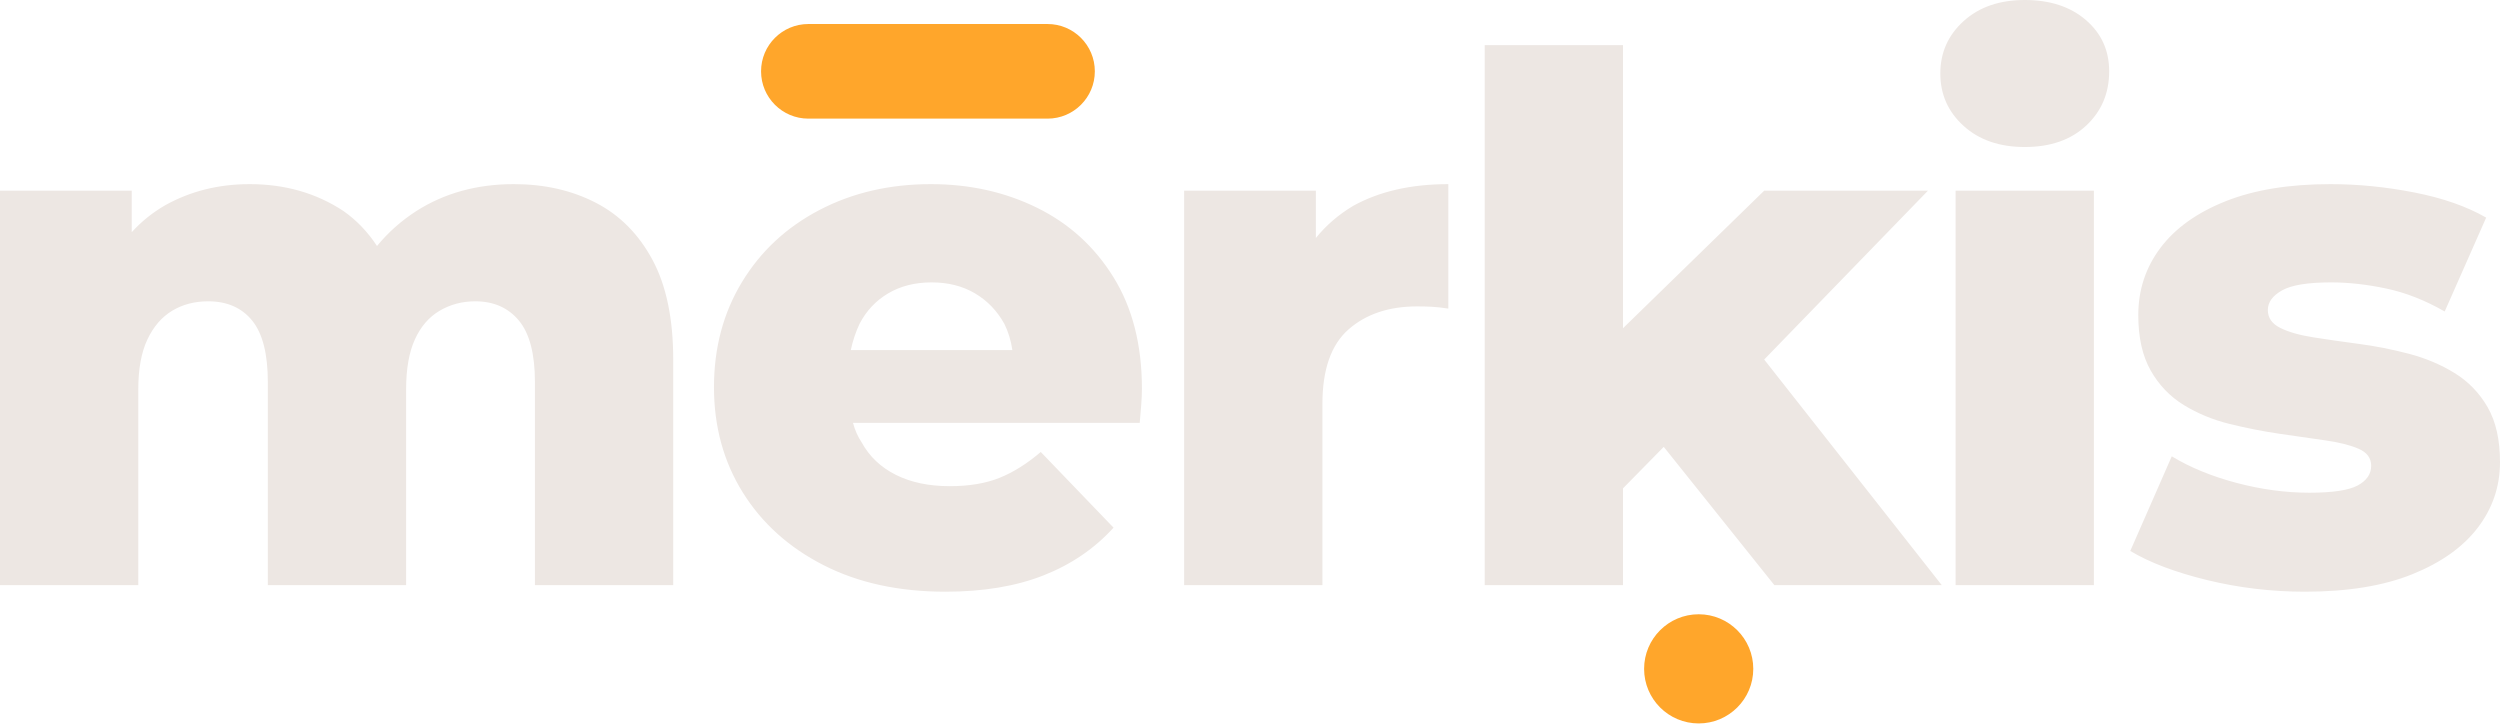
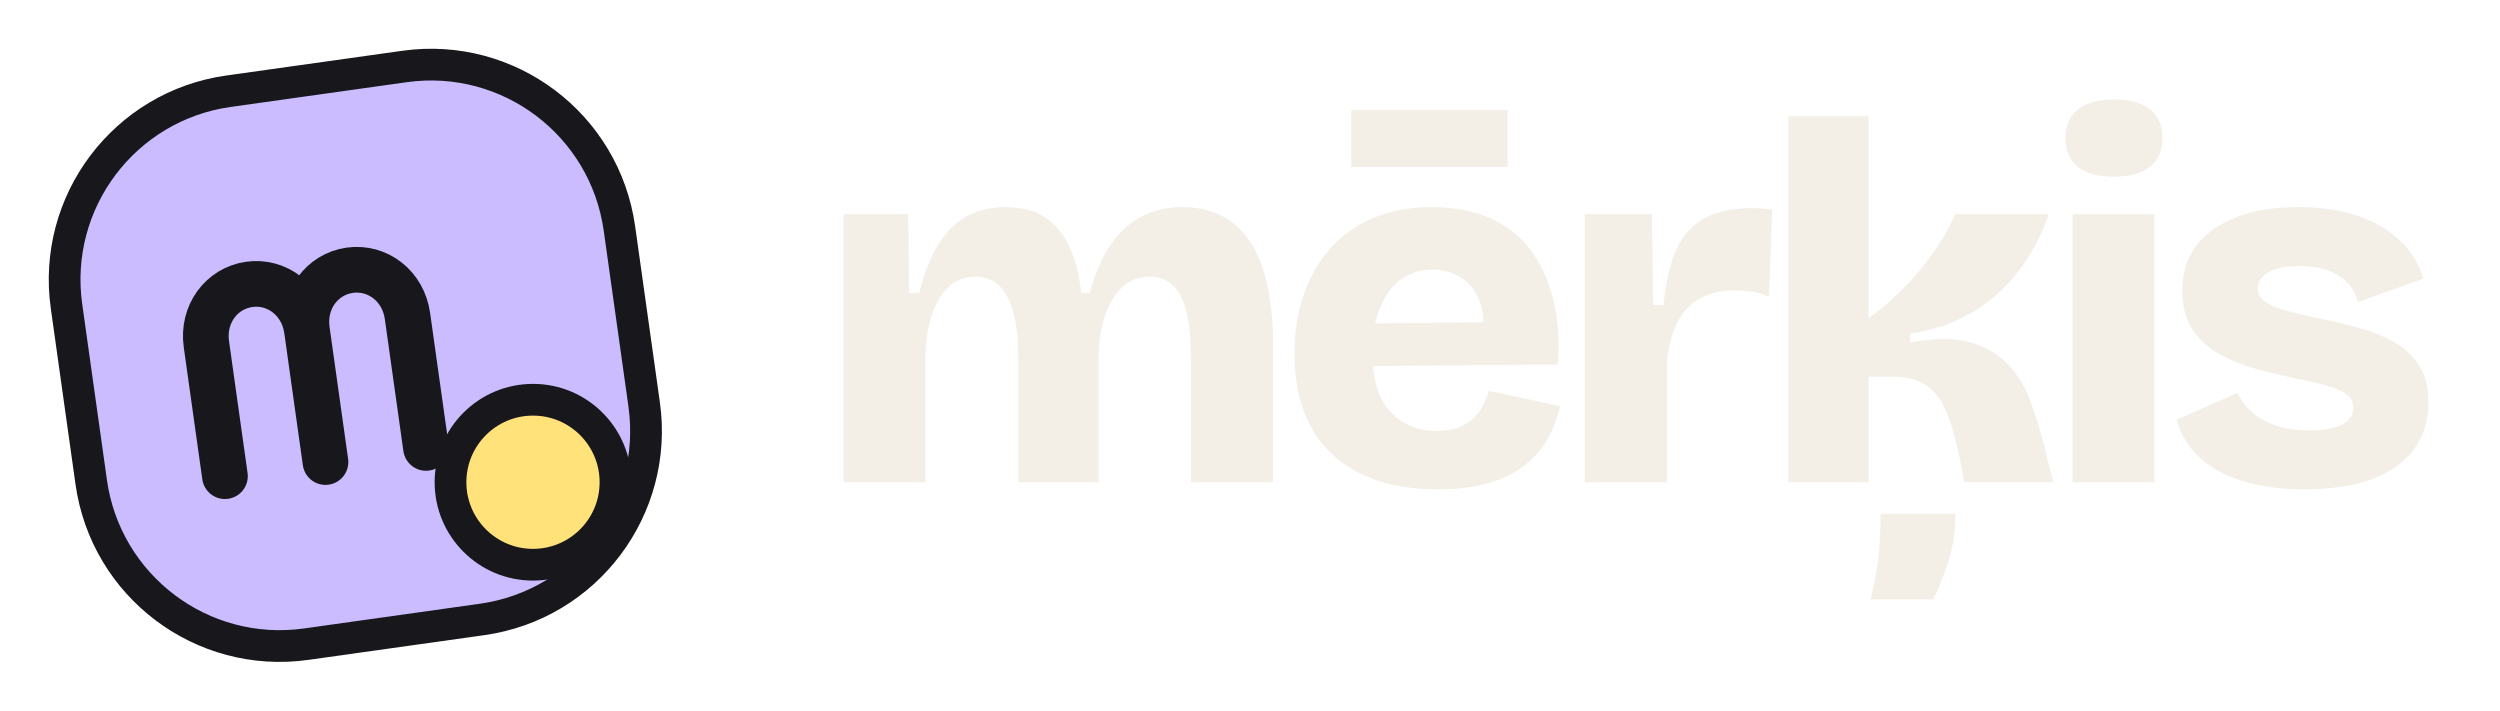
- <svg xmlns="http://www.w3.org/2000/svg" viewBox="6.1 -80.4 343.5 99.4">
-   <path d="M25.10 0L6.10 0L6.10-54.20L24.20-54.20L24.20-48.50Q26.20-50.70 28.80-52.20L28.80-52.20Q34-55.10 40.40-55.10L40.40-55.10Q47.70-55.10 53.30-51.40L53.30-51.40Q56-49.50 57.90-46.60L57.90-46.60Q60.20-49.40 63.30-51.40L63.30-51.40Q69.10-55.10 76.70-55.10L76.70-55.10Q83-55.10 87.95-52.55Q92.90-50 95.75-44.70Q98.60-39.40 98.60-31L98.60-31L98.60 0L79.60 0L79.60-27.90Q79.60-33.70 77.40-36.35Q75.20-39 71.40-39L71.40-39Q68.70-39 66.50-37.70Q64.30-36.40 63.10-33.75Q61.90-31.10 61.90-26.90L61.90-26.90L61.90 0L42.90 0L42.90-27.90Q42.90-33.70 40.75-36.35Q38.60-39 34.70-39L34.70-39Q31.90-39 29.75-37.70Q27.60-36.40 26.35-33.75Q25.10-31.10 25.10-26.90L25.10-26.90L25.10 0ZM136 0.90L136 0.90Q126.40 0.90 119.25-2.75Q112.10-6.40 108.15-12.75Q104.20-19.10 104.20-27.20Q104.20-35.30 108.05-41.65Q111.90-48 118.70-51.55Q125.50-55.10 134-55.10L134-55.10Q142-55.10 148.60-51.85Q155.20-48.60 159.10-42.30Q163-36 163-27L163-27Q163-26 162.90-24.70Q162.80-23.40 162.70-22.30L162.70-22.30L123.30-22.30Q123.70-20.80 124.50-19.60L124.50-19.60Q126.10-16.70 129.20-15.15Q132.30-13.60 136.60-13.60L136.60-13.60Q140.60-13.60 143.45-14.75Q146.30-15.90 149.10-18.30L149.10-18.30L159.10-7.90Q155.20-3.60 149.50-1.35Q143.80 0.90 136 0.90ZM123-32.30L123-32.30L145.20-32.30Q144.90-34.30 144.10-35.90L144.10-35.90Q142.60-38.60 140.05-40.10Q137.50-41.60 134.10-41.60Q130.70-41.60 128.15-40.10Q125.60-38.60 124.20-35.90L124.20-35.90Q123.40-34.20 123-32.30ZM187.80 0L168.80 0L168.80-54.20L186.90-54.20L186.90-47.70Q189-50.30 192-52.10L192-52.10Q197.40-55.10 205.10-55.10L205.10-55.10L205.10-38Q203.80-38.20 202.85-38.25Q201.90-38.30 200.80-38.30L200.80-38.30Q195-38.30 191.40-35.15Q187.80-32 187.80-24.90L187.80-24.90L187.80 0ZM229.10 0L210.10 0L210.10-74.20L229.10-74.20L229.10-35.30L248.50-54.20L271-54.20L248.50-31L272.90 0L249.90 0L234.70-19L229.10-13.30L229.10 0ZM293.80 0L274.80 0L274.80-54.20L293.80-54.20L293.80 0ZM284.30-60.20L284.30-60.20Q279.10-60.20 275.90-63.10Q272.70-66 272.70-70.30L272.70-70.30Q272.70-74.60 275.90-77.50Q279.10-80.40 284.30-80.40L284.30-80.40Q289.50-80.40 292.70-77.65Q295.90-74.90 295.90-70.60L295.90-70.60Q295.90-66.10 292.75-63.15Q289.60-60.20 284.30-60.20ZM322.80 0.90L322.80 0.90Q315.90 0.90 309.35-0.70Q302.80-2.30 298.80-4.70L298.80-4.70L304.50-17.70Q308.30-15.40 313.40-14.05Q318.50-12.70 323.40-12.70L323.40-12.70Q328.20-12.70 330.05-13.70Q331.90-14.70 331.90-16.40L331.90-16.40Q331.90-18 330.15-18.75Q328.40-19.50 325.55-19.90Q322.70-20.30 319.30-20.80Q315.90-21.30 312.45-22.15Q309-23 306.15-24.75Q303.30-26.50 301.60-29.50Q299.90-32.50 299.90-37.10L299.90-37.10Q299.90-42.30 302.95-46.35Q306-50.40 311.90-52.75Q317.80-55.10 326.30-55.10L326.30-55.10Q332-55.10 337.85-53.95Q343.70-52.80 347.70-50.50L347.70-50.50L342-37.60Q338-39.90 334-40.75Q330-41.60 326.40-41.60L326.40-41.60Q321.60-41.60 319.65-40.50Q317.70-39.40 317.70-37.80L317.70-37.80Q317.70-36.20 319.40-35.35Q321.10-34.50 323.95-34.05Q326.80-33.60 330.20-33.15Q333.60-32.70 337.05-31.80Q340.50-30.90 343.35-29.15Q346.20-27.40 347.90-24.45Q349.60-21.50 349.60-16.90L349.60-16.90Q349.60-11.90 346.55-7.90Q343.50-3.90 337.55-1.50Q331.60 0.90 322.80 0.90Z" fill="#ede7e3" />
-   <rect x="110.67" y="-77.1" width="45.86" height="13" rx="6.5" fill="#ffa62b" />
-   <circle cx="239.5" cy="11.5" r="7.5" fill="#ffa62b" />
+ <svg xmlns="http://www.w3.org/2000/svg" viewBox="0 0 197 56">
+   <g transform="translate(2 2) scale(1)">
+     <g transform="rotate(-8 26 26)">
+       <rect x="4" y="4" width="44" height="44" rx="15" fill="#cbbcff" stroke="#17171c" stroke-width="2.5" />
+       <path d="M14.5 34V23.5c0-2.4 1.8-4.2 4-4.2s4 1.8 4 4.2V34M22.5 23.5c0-2.4 1.8-4.2 4-4.2s4 1.8 4 4.2V34" fill="none" stroke="#17171c" stroke-width="3.6" stroke-linecap="round" />
+     </g>
+     <circle cx="40" cy="36" r="6.5" fill="#ffe27a" stroke="#17171c" stroke-width="2.5" />
+   </g>
+   <path d="M72.92 38L66.48 38L66.48 16.88L71.56 16.88L71.64 23.08L72.44 23.08Q73 20.80 73.92 19.30Q74.84 17.80 76.16 17.06Q77.48 16.32 79.24 16.32L79.24 16.32Q81.08 16.32 82.30 17.10Q83.52 17.88 84.24 19.38Q84.96 20.88 85.20 23.08L85.20 23.08L85.88 23.08Q86.52 20.72 87.56 19.22Q88.60 17.72 90.04 17.02Q91.48 16.32 93.16 16.32L93.16 16.32Q94.96 16.32 96.30 17.02Q97.64 17.72 98.54 19.10Q99.44 20.48 99.88 22.54Q100.32 24.60 100.32 27.32L100.32 27.32L100.32 38L93.84 38L93.84 28.12Q93.84 26 93.50 24.60Q93.16 23.20 92.44 22.50Q91.72 21.80 90.60 21.80L90.60 21.80Q89.32 21.80 88.42 22.64Q87.52 23.48 87.04 24.98Q86.56 26.48 86.56 28.36L86.56 28.36L86.56 38L80.24 38L80.24 28.24Q80.24 26.04 79.86 24.64Q79.48 23.24 78.74 22.52Q78 21.80 76.88 21.80L76.88 21.80Q75.60 21.80 74.72 22.64Q73.84 23.48 73.38 24.98Q72.92 26.48 72.92 28.36L72.92 28.36L72.92 38ZM113.24 38.56L113.24 38.56Q110.60 38.56 108.52 37.86Q106.44 37.16 104.98 35.80Q103.52 34.44 102.76 32.44Q102 30.44 102 27.84L102 27.84Q102 25.32 102.74 23.20Q103.48 21.08 104.86 19.54Q106.24 18 108.26 17.16Q110.28 16.32 112.80 16.32L112.80 16.32Q115.36 16.32 117.30 17.14Q119.24 17.96 120.50 19.56Q121.76 21.16 122.36 23.46Q122.96 25.76 122.76 28.72L122.76 28.72L108.20 28.84Q108.40 31.28 109.60 32.48L109.60 32.48Q111 33.96 113.20 33.96L113.20 33.96Q114.28 33.96 115 33.66Q115.72 33.36 116.18 32.90Q116.64 32.44 116.90 31.88Q117.16 31.32 117.32 30.80L117.32 30.80L122.92 32Q122.60 33.48 121.90 34.68Q121.20 35.88 120.02 36.76Q118.84 37.64 117.18 38.10Q115.52 38.56 113.24 38.56ZM108.36 25.48L108.36 25.48L116.88 25.40Q116.88 24.40 116.56 23.64L116.56 23.64Q116.04 22.40 115.04 21.82Q114.04 21.24 112.88 21.24L112.88 21.24Q111.48 21.24 110.42 22Q109.36 22.76 108.76 24.20L108.76 24.20Q108.52 24.76 108.36 25.48ZM118.80 13.16L106.48 13.16L106.48 8.68L118.80 8.68L118.80 13.16ZM131.36 38L124.88 38L124.88 16.88L130.16 16.88L130.28 24.04L131.08 24.04Q131.36 21.24 132.14 19.58Q132.92 17.92 134.38 17.16Q135.84 16.40 138 16.40L138 16.40Q138.32 16.40 138.72 16.42Q139.12 16.44 139.64 16.52L139.64 16.52L139.40 23.40Q138.76 23.08 138.02 22.98Q137.28 22.88 136.72 22.88L136.72 22.88Q135.16 22.88 134.02 23.48Q132.88 24.08 132.22 25.32Q131.56 26.56 131.36 28.44L131.36 28.44L131.36 38ZM147.24 38L140.92 38L140.92 9.16L147.24 9.16L147.24 25.08Q148.40 24.24 149.42 23.28Q150.44 22.32 151.30 21.28Q152.16 20.24 152.86 19.14Q153.56 18.04 154.08 16.88L154.08 16.88L161.44 16.88Q160.92 18.44 160 19.98Q159.08 21.52 157.76 22.82Q156.44 24.12 154.62 25.04Q152.80 25.96 150.52 26.28L150.52 26.28L150.52 27Q153.40 26.44 155.26 26.98Q157.12 27.52 158.24 28.72Q159.36 29.92 159.96 31.52Q160.56 33.12 160.96 34.68L160.96 34.68L161.80 38L154.80 38L154.40 36Q154 34.04 153.46 32.64Q152.92 31.24 151.92 30.46Q150.92 29.68 149.04 29.68L149.04 29.68L147.24 29.68L147.24 38ZM152.36 47.24L147.40 47.24Q148 44.76 148.10 43.12Q148.20 41.48 148.20 40.48L148.20 40.48L154.08 40.48Q154.08 42.68 153.48 44.40Q152.88 46.12 152.36 47.24L152.36 47.24ZM169.76 38L163.32 38L163.32 16.88L169.76 16.88L169.76 38ZM166.56 13.92L166.56 13.92Q164.72 13.92 163.74 13.14Q162.76 12.36 162.76 10.92L162.76 10.92Q162.76 9.40 163.74 8.62Q164.72 7.84 166.56 7.84L166.56 7.84Q168.44 7.84 169.42 8.62Q170.40 9.40 170.40 10.88L170.40 10.88Q170.40 12.36 169.42 13.14Q168.44 13.92 166.56 13.92ZM181.60 38.56L181.60 38.56Q179.48 38.56 177.76 38.18Q176.04 37.80 174.76 37.08Q173.48 36.36 172.66 35.34Q171.84 34.32 171.52 33.08L171.52 33.08L176.32 30.96Q176.60 31.64 177.30 32.34Q178.00 33.04 179.18 33.48Q180.36 33.92 182.04 33.92L182.04 33.92Q183.64 33.92 184.54 33.46Q185.44 33 185.44 32.12L185.44 32.12Q185.44 31.48 184.94 31.10Q184.44 30.72 183.44 30.42Q182.44 30.12 180.96 29.84L180.96 29.84Q179.44 29.52 177.88 29.10Q176.32 28.68 174.96 27.94Q173.60 27.20 172.78 25.98Q171.96 24.76 171.96 22.88L171.96 22.88Q171.96 20.92 173.00 19.46Q174.04 18 176.10 17.16Q178.16 16.32 181.12 16.32L181.12 16.32Q183.76 16.32 185.76 17Q187.76 17.68 189.10 18.94Q190.44 20.20 190.96 21.96L190.96 21.96L185.80 23.80Q185.60 22.92 184.98 22.28Q184.36 21.64 183.42 21.30Q182.48 20.96 181.20 20.96L181.20 20.96Q179.64 20.96 178.78 21.44Q177.92 21.92 177.92 22.72L177.92 22.72Q177.92 23.36 178.50 23.78Q179.08 24.20 180.16 24.48Q181.24 24.76 182.72 25.08L182.72 25.08Q184.28 25.40 185.82 25.82Q187.36 26.24 188.62 26.94Q189.88 27.64 190.62 28.78Q191.36 29.92 191.36 31.72L191.36 31.72Q191.36 33.84 190.24 35.38Q189.12 36.92 186.94 37.74Q184.76 38.56 181.60 38.56Z" fill="#f3efe7" />
</svg>
